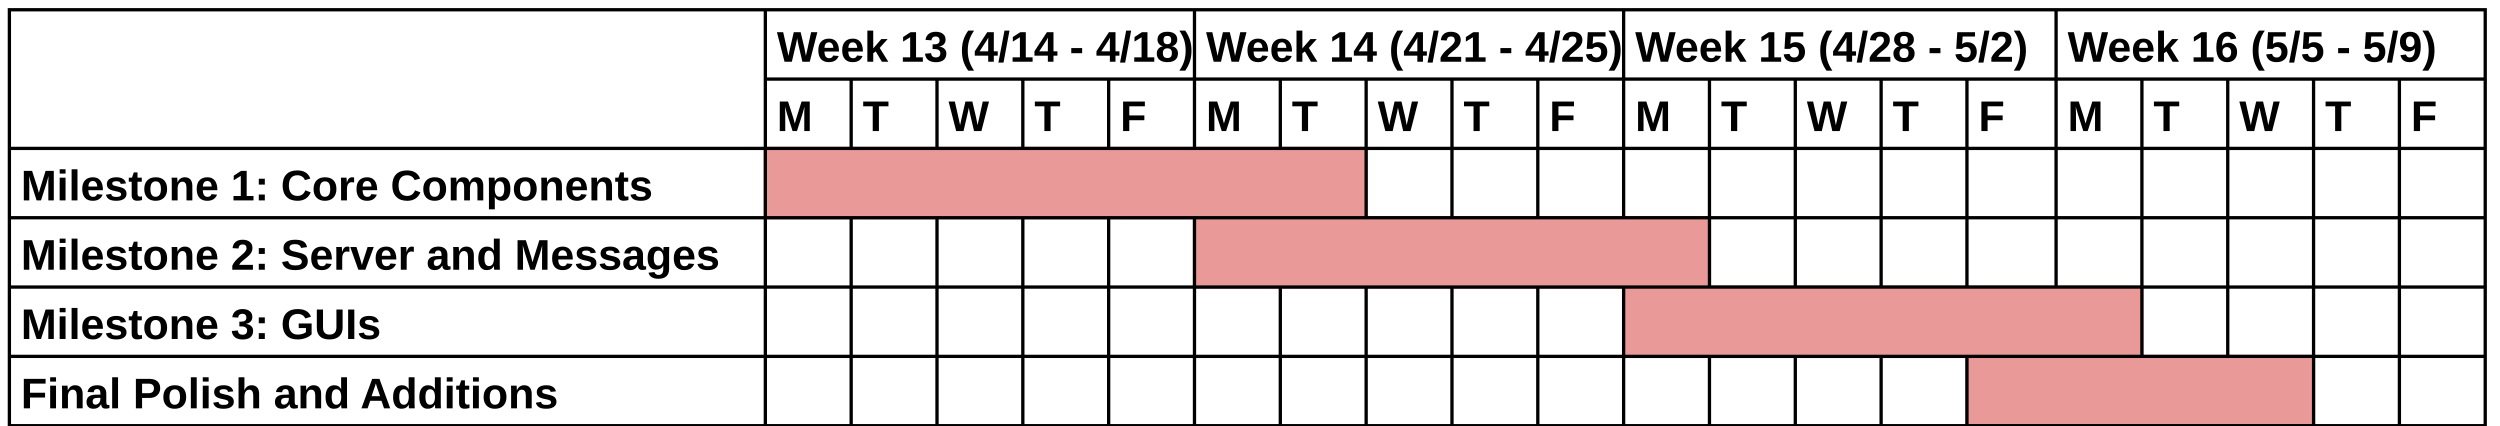
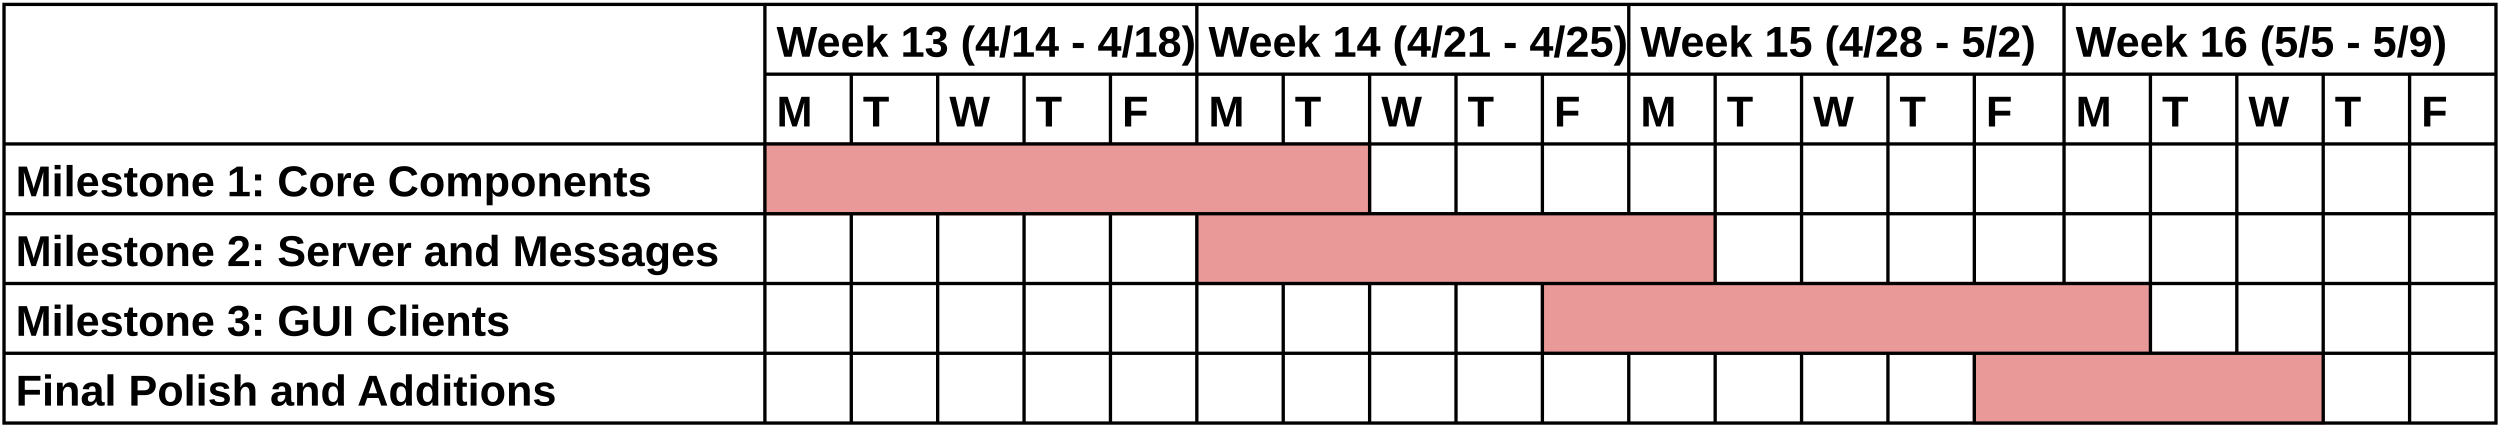
- <svg xmlns="http://www.w3.org/2000/svg" version="1.1" id="svg2" xml:space="preserve" viewBox="150.158 68.544 757.317 128.928" style="max-height: 500px" width="757.317" height="128.928">
+ <svg xmlns="http://www.w3.org/2000/svg" version="1.1" id="svg2" xml:space="preserve" viewBox="151.79 70.176 752.42 130.56" style="max-height: 500px" width="752.42" height="130.56">
  <defs id="defs6">
    <clipPath clipPathUnits="userSpaceOnUse" id="clipPath20">
      <path d="M -2,-2 H 751 V 127 H -2 Z" id="path18" />
    </clipPath>
    <clipPath clipPathUnits="userSpaceOnUse" id="clipPath60">
      <path d="M -2,-2 H 751 V 127 H -2 Z" id="path58" />
    </clipPath>
    <clipPath clipPathUnits="userSpaceOnUse" id="clipPath66">
      <path d="M 229,0 H 358 V 20 H 229 Z" id="path64" />
    </clipPath>
    <clipPath clipPathUnits="userSpaceOnUse" id="clipPath80">
      <path d="M -2,-2 H 751 V 127 H -2 Z" id="path78" />
    </clipPath>
    <clipPath clipPathUnits="userSpaceOnUse" id="clipPath86">
      <path d="M 359,0 H 488 V 20 H 359 Z" id="path84" />
    </clipPath>
    <clipPath clipPathUnits="userSpaceOnUse" id="clipPath100">
      <path d="M -2,-2 H 751 V 127 H -2 Z" id="path98" />
    </clipPath>
  </defs>
  <g id="g10" transform="matrix(1.333333,0,0,-1.333333,0,816)">
    <g id="g12" transform="matrix(1,0,0,-1,0,612)">
      <g id="g14" transform="matrix(0.75,0,0,0.75,115.125,54)">
        <g id="g16" clip-path="url(#clipPath20)">
          <path d="M 0,0 H 750 V 42 H 0 Z" style="fill: rgb(255, 255, 255); fill-opacity: 1; fill-rule: nonzero; stroke: none; --darkreader-inline-fill: var(--darkreader-text-ffffff, #e8e6e3); --darkreader-inline-stroke: none;" id="path22" data-darkreader-inline-fill="" data-darkreader-inline-stroke="" />
          <path d="m 0,42 h 229 v 84 H 0 Z" style="fill: rgb(255, 255, 255); fill-opacity: 1; fill-rule: nonzero; stroke: none; --darkreader-inline-fill: var(--darkreader-text-ffffff, #e8e6e3); --darkreader-inline-stroke: none;" id="path24" data-darkreader-inline-fill="" data-darkreader-inline-stroke="" />
          <path d="M 411,42 H 750 V 63 H 411 Z" style="fill: rgb(255, 255, 255); fill-opacity: 1; fill-rule: nonzero; stroke: none; --darkreader-inline-fill: var(--darkreader-text-ffffff, #e8e6e3); --darkreader-inline-stroke: none;" id="path26" data-darkreader-inline-fill="" data-darkreader-inline-stroke="" />
          <path d="m 229,63 h 130 v 63 H 229 Z" style="fill: rgb(255, 255, 255); fill-opacity: 1; fill-rule: nonzero; stroke: none; --darkreader-inline-fill: var(--darkreader-text-ffffff, #e8e6e3); --darkreader-inline-stroke: none;" id="path28" data-darkreader-inline-fill="" data-darkreader-inline-stroke="" />
          <path d="M 515,63 H 750 V 84 H 515 Z" style="fill: rgb(255, 255, 255); fill-opacity: 1; fill-rule: nonzero; stroke: none; --darkreader-inline-fill: var(--darkreader-text-ffffff, #e8e6e3); --darkreader-inline-stroke: none;" id="path30" data-darkreader-inline-fill="" data-darkreader-inline-stroke="" />
-           <path d="m 359,84 h 130 v 42 H 359 Z" style="fill: rgb(255, 255, 255); fill-opacity: 1; fill-rule: nonzero; stroke: none; --darkreader-inline-fill: var(--darkreader-text-ffffff, #e8e6e3); --darkreader-inline-stroke: none;" id="path32" data-darkreader-inline-fill="" data-darkreader-inline-stroke="" />
+           <path d="m 359,84 h 104 v 42 H 359 Z" style="fill: rgb(255, 255, 255); fill-opacity: 1; fill-rule: nonzero; stroke: none; --darkreader-inline-fill: var(--darkreader-text-ffffff, #e8e6e3); --darkreader-inline-stroke: none;" id="path32" data-darkreader-inline-fill="" data-darkreader-inline-stroke="" />
          <path d="m 646,84 h 104 v 21 H 646 Z" style="fill: rgb(255, 255, 255); fill-opacity: 1; fill-rule: nonzero; stroke: none; --darkreader-inline-fill: var(--darkreader-text-ffffff, #e8e6e3); --darkreader-inline-stroke: none;" id="path34" data-darkreader-inline-fill="" data-darkreader-inline-stroke="" />
-           <path d="m 489,105 h 104 v 21 H 489 Z" style="fill: rgb(255, 255, 255); fill-opacity: 1; fill-rule: nonzero; stroke: none; --darkreader-inline-fill: var(--darkreader-text-ffffff, #e8e6e3); --darkreader-inline-stroke: none;" id="path36" data-darkreader-inline-fill="" data-darkreader-inline-stroke="" />
+           <path d="m 463,105 h 130 v 21 H 463 Z" style="fill: rgb(255, 255, 255); fill-opacity: 1; fill-rule: nonzero; stroke: none; --darkreader-inline-fill: var(--darkreader-text-ffffff, #e8e6e3); --darkreader-inline-stroke: none;" id="path36" data-darkreader-inline-fill="" data-darkreader-inline-stroke="" />
          <path d="m 698,105 h 52 v 21 h -52 z" style="fill: rgb(255, 255, 255); fill-opacity: 1; fill-rule: nonzero; stroke: none; --darkreader-inline-fill: var(--darkreader-text-ffffff, #e8e6e3); --darkreader-inline-stroke: none;" id="path38" data-darkreader-inline-fill="" data-darkreader-inline-stroke="" />
          <path d="M 228,41 H 411 V 63 H 228 Z" style="fill: rgb(234, 153, 153); fill-opacity: 1; fill-rule: nonzero; stroke: none; --darkreader-inline-fill: var(--darkreader-text-ea9999, #e88d8d); --darkreader-inline-stroke: none;" id="path40" data-darkreader-inline-fill="" data-darkreader-inline-stroke="" />
          <path d="M 358,62 H 515 V 84 H 358 Z" style="fill: rgb(234, 153, 153); fill-opacity: 1; fill-rule: nonzero; stroke: none; --darkreader-inline-fill: var(--darkreader-text-ea9999, #e88d8d); --darkreader-inline-stroke: none;" id="path42" data-darkreader-inline-fill="" data-darkreader-inline-stroke="" />
-           <path d="m 488,83 h 158 v 22 H 488 Z" style="fill: rgb(234, 153, 153); fill-opacity: 1; fill-rule: nonzero; stroke: none; --darkreader-inline-fill: var(--darkreader-text-ea9999, #e88d8d); --darkreader-inline-stroke: none;" id="path44" data-darkreader-inline-fill="" data-darkreader-inline-stroke="" />
+           <path d="m 462,83 h 184 v 22 H 462 Z" style="fill: rgb(234, 153, 153); fill-opacity: 1; fill-rule: nonzero; stroke: none; --darkreader-inline-fill: var(--darkreader-text-ea9999, #e88d8d); --darkreader-inline-stroke: none;" id="path44" data-darkreader-inline-fill="" data-darkreader-inline-stroke="" />
          <path d="m 592,104 h 106 v 22 H 592 Z" style="fill: rgb(234, 153, 153); fill-opacity: 1; fill-rule: nonzero; stroke: none; --darkreader-inline-fill: var(--darkreader-text-ea9999, #e88d8d); --darkreader-inline-stroke: none;" id="path46" data-darkreader-inline-fill="" data-darkreader-inline-stroke="" />
          <g id="g48" />
-           <path d="m -0.5,-1 v 127 m 229,-127 v 127 m 26,-106 v 22 m 0,20 v 64 m 26,-106 v 22 m 0,20 v 64 m 26,-106 v 22 m 0,20 v 64 m 26,-106 v 22 m 0,20 v 64 m 26,-127 v 43 m 0,20 v 64 m 26,-106 v 22 m 0,41 v 43 m 26,-106 v 43 m 0,20 v 43 m 26,-106 v 43 m 0,20 v 43 m 26,-106 v 43 m 0,20 v 43 m 26,-127 v 64 m 0,20 v 43 m 26,-106 v 64 m 0,20 v 22 m 26,-106 v 64 m 0,20 v 22 m 26,-106 v 64 m 0,20 v 22 m 26,-106 v 64 m 0,20 v 22 m 27,-127 v 85 m 26,-64 v 85 m 26,-85 v 85 m 26,-85 v 106 m 26,-106 V 126 M -1,-0.5 h 751 m -522,21 h 522 m -751,21 h 751 m -751,21 h 751 m -751,21 h 751 m -751,21 h 751 m -751,21 H 750 M 749.5,-1 v 127" style="fill: none; stroke: rgb(0, 0, 0); stroke-width: 1px; stroke-linecap: butt; stroke-linejoin: miter; stroke-miterlimit: 10; stroke-dasharray: none; stroke-opacity: 1; --darkreader-inline-fill: none; --darkreader-inline-stroke: var(--darkreader-text-000000, #e8e6e3);" id="path50" data-darkreader-inline-fill="" data-darkreader-inline-stroke="" />
+           <path d="m -0.5,-1 v 127 m 229,-127 v 127 m 26,-106 v 22 m 0,20 v 64 m 26,-106 v 22 m 0,20 v 64 m 26,-106 v 22 m 0,20 v 64 m 26,-106 v 22 m 0,20 v 64 m 26,-127 v 43 m 0,20 v 64 m 26,-106 v 22 m 0,41 v 43 m 26,-106 v 43 m 0,20 v 43 m 26,-106 v 43 m 0,20 v 43 m 26,-106 v 43 m 0,20 v 43 m 26,-127 v 64 m 0,41 v 22 m 26,-106 v 64 m 0,20 v 22 m 26,-106 v 64 m 0,20 v 22 m 26,-106 v 64 m 0,20 v 22 m 26,-106 v 64 m 0,20 v 22 m 27,-127 v 85 m 26,-64 v 85 m 26,-85 v 85 m 26,-85 v 106 m 26,-106 V 126 M -1,-0.5 h 751 m -522,21 h 522 m -751,21 h 751 m -751,21 h 751 m -751,21 h 751 m -751,21 h 751 m -751,21 H 750 M 749.5,-1 v 127" style="fill: none; stroke: rgb(0, 0, 0); stroke-width: 1px; stroke-linecap: butt; stroke-linejoin: miter; stroke-miterlimit: 10; stroke-dasharray: none; stroke-opacity: 1; --darkreader-inline-fill: none; --darkreader-inline-stroke: var(--darkreader-text-000000, #e8e6e3);" id="path50" data-darkreader-inline-fill="" data-darkreader-inline-stroke="" />
        </g>
      </g>
      <g id="g52">
        <g id="g54" transform="matrix(0.75,0,0,0.75,115.125,54)">
          <g id="g56" clip-path="url(#clipPath60)">
            <g id="g62" clip-path="url(#clipPath66)">
              <text transform="translate(232,15.24512)" style="font-variant: normal; font-weight: bold; font-size: 13px; font-family: Arial; writing-mode: horizontal-tb; fill: rgb(0, 0, 0); fill-opacity: 1; fill-rule: nonzero; stroke: none; --darkreader-inline-fill: var(--darkreader-text-000000, #e8e6e3); --darkreader-inline-stroke: none;" id="text70" data-darkreader-inline-fill="" data-darkreader-inline-stroke="">
                <tspan x="0 12.025 19.253 26.481 33.709 37.31 44.538 51.766 55.367 59.696 66.924 70.525 77.753 84.981 88.582 92.911 96.512 103.74 107.341 114.569 121.797" y="0" id="tspan68">Week 13 (4/14 - 4/18)</tspan>
              </text>
            </g>
          </g>
        </g>
      </g>
      <g id="g72">
        <g id="g74" transform="matrix(0.75,0,0,0.75,115.125,54)">
          <g id="g76" clip-path="url(#clipPath80)">
            <g id="g82" clip-path="url(#clipPath86)">
              <text transform="translate(362,15.24512)" style="font-variant: normal; font-weight: bold; font-size: 13px; font-family: Arial; writing-mode: horizontal-tb; fill: rgb(0, 0, 0); fill-opacity: 1; fill-rule: nonzero; stroke: none; --darkreader-inline-fill: var(--darkreader-text-000000, #e8e6e3); --darkreader-inline-stroke: none;" id="text90" data-darkreader-inline-fill="" data-darkreader-inline-stroke="">
                <tspan x="0 12.025 19.253 26.481 33.709 37.31 44.538 51.766 55.367 59.696 66.924 70.525 77.753 84.981 88.582 92.911 96.512 103.74 107.341 114.569 121.797" y="0" id="tspan88">Week 14 (4/21 - 4/25)</tspan>
              </text>
            </g>
          </g>
        </g>
      </g>
      <g id="g92">
        <g id="g94" transform="matrix(0.75,0,0,0.75,115.125,54)">
          <g id="g96" clip-path="url(#clipPath100)">
            <text transform="translate(492,15.24512)" style="font-variant: normal; font-weight: bold; font-size: 13px; font-family: Arial; writing-mode: horizontal-tb; fill: rgb(0, 0, 0); fill-opacity: 1; fill-rule: nonzero; stroke: none; --darkreader-inline-fill: var(--darkreader-text-000000, #e8e6e3); --darkreader-inline-stroke: none;" id="text104" data-darkreader-inline-fill="" data-darkreader-inline-stroke="">
              <tspan x="0 12.025 19.253 26.481 33.709 37.31 44.538 51.766 55.367 59.696 66.924 70.525 77.753 84.981 88.582 92.911 96.512 103.74 107.341 114.569" y="0" id="tspan102">Week 15 (4/28 - 5/2)</tspan>
            </text>
            <text transform="translate(623,15.24512)" style="font-variant: normal; font-weight: bold; font-size: 13px; font-family: Arial; writing-mode: horizontal-tb; fill: rgb(0, 0, 0); fill-opacity: 1; fill-rule: nonzero; stroke: none; --darkreader-inline-fill: var(--darkreader-text-000000, #e8e6e3); --darkreader-inline-stroke: none;" id="text108" data-darkreader-inline-fill="" data-darkreader-inline-stroke="">
              <tspan x="0 12.025 19.253 26.481 33.709 37.31 44.538 51.766 55.367 59.696 66.924 70.525 77.753 81.354 85.683 89.284 96.512 100.113 107.341" y="0" id="tspan106">Week 16 (5/5 - 5/9)</tspan>
            </text>
            <text transform="translate(232,36.24512)" style="font-variant: normal; font-weight: bold; font-size: 13px; font-family: Arial; writing-mode: horizontal-tb; fill: rgb(0, 0, 0); fill-opacity: 1; fill-rule: nonzero; stroke: none; --darkreader-inline-fill: var(--darkreader-text-000000, #e8e6e3); --darkreader-inline-stroke: none;" id="text112" data-darkreader-inline-fill="" data-darkreader-inline-stroke="">
              <tspan x="0" y="0" id="tspan110">M</tspan>
            </text>
            <text transform="translate(258,36.24512)" style="font-variant: normal; font-weight: bold; font-size: 13px; font-family: Arial; writing-mode: horizontal-tb; fill: rgb(0, 0, 0); fill-opacity: 1; fill-rule: nonzero; stroke: none; --darkreader-inline-fill: var(--darkreader-text-000000, #e8e6e3); --darkreader-inline-stroke: none;" id="text116" data-darkreader-inline-fill="" data-darkreader-inline-stroke="">
              <tspan x="0" y="0" id="tspan114">T</tspan>
            </text>
            <text transform="translate(284,36.24512)" style="font-variant: normal; font-weight: bold; font-size: 13px; font-family: Arial; writing-mode: horizontal-tb; fill: rgb(0, 0, 0); fill-opacity: 1; fill-rule: nonzero; stroke: none; --darkreader-inline-fill: var(--darkreader-text-000000, #e8e6e3); --darkreader-inline-stroke: none;" id="text120" data-darkreader-inline-fill="" data-darkreader-inline-stroke="">
              <tspan x="0" y="0" id="tspan118">W</tspan>
            </text>
            <text transform="translate(310,36.24512)" style="font-variant: normal; font-weight: bold; font-size: 13px; font-family: Arial; writing-mode: horizontal-tb; fill: rgb(0, 0, 0); fill-opacity: 1; fill-rule: nonzero; stroke: none; --darkreader-inline-fill: var(--darkreader-text-000000, #e8e6e3); --darkreader-inline-stroke: none;" id="text124" data-darkreader-inline-fill="" data-darkreader-inline-stroke="">
              <tspan x="0" y="0" id="tspan122">T</tspan>
            </text>
            <text transform="translate(336,36.24512)" style="font-variant: normal; font-weight: bold; font-size: 13px; font-family: Arial; writing-mode: horizontal-tb; fill: rgb(0, 0, 0); fill-opacity: 1; fill-rule: nonzero; stroke: none; --darkreader-inline-fill: var(--darkreader-text-000000, #e8e6e3); --darkreader-inline-stroke: none;" id="text128" data-darkreader-inline-fill="" data-darkreader-inline-stroke="">
              <tspan x="0" y="0" id="tspan126">F</tspan>
            </text>
            <text transform="translate(362,36.24512)" style="font-variant: normal; font-weight: bold; font-size: 13px; font-family: Arial; writing-mode: horizontal-tb; fill: rgb(0, 0, 0); fill-opacity: 1; fill-rule: nonzero; stroke: none; --darkreader-inline-fill: var(--darkreader-text-000000, #e8e6e3); --darkreader-inline-stroke: none;" id="text132" data-darkreader-inline-fill="" data-darkreader-inline-stroke="">
              <tspan x="0" y="0" id="tspan130">M</tspan>
            </text>
            <text transform="translate(388,36.24512)" style="font-variant: normal; font-weight: bold; font-size: 13px; font-family: Arial; writing-mode: horizontal-tb; fill: rgb(0, 0, 0); fill-opacity: 1; fill-rule: nonzero; stroke: none; --darkreader-inline-fill: var(--darkreader-text-000000, #e8e6e3); --darkreader-inline-stroke: none;" id="text136" data-darkreader-inline-fill="" data-darkreader-inline-stroke="">
              <tspan x="0" y="0" id="tspan134">T</tspan>
            </text>
            <text transform="translate(414,36.24512)" style="font-variant: normal; font-weight: bold; font-size: 13px; font-family: Arial; writing-mode: horizontal-tb; fill: rgb(0, 0, 0); fill-opacity: 1; fill-rule: nonzero; stroke: none; --darkreader-inline-fill: var(--darkreader-text-000000, #e8e6e3); --darkreader-inline-stroke: none;" id="text140" data-darkreader-inline-fill="" data-darkreader-inline-stroke="">
              <tspan x="0" y="0" id="tspan138">W</tspan>
            </text>
            <text transform="translate(440,36.24512)" style="font-variant: normal; font-weight: bold; font-size: 13px; font-family: Arial; writing-mode: horizontal-tb; fill: rgb(0, 0, 0); fill-opacity: 1; fill-rule: nonzero; stroke: none; --darkreader-inline-fill: var(--darkreader-text-000000, #e8e6e3); --darkreader-inline-stroke: none;" id="text144" data-darkreader-inline-fill="" data-darkreader-inline-stroke="">
              <tspan x="0" y="0" id="tspan142">T</tspan>
            </text>
            <text transform="translate(466,36.24512)" style="font-variant: normal; font-weight: bold; font-size: 13px; font-family: Arial; writing-mode: horizontal-tb; fill: rgb(0, 0, 0); fill-opacity: 1; fill-rule: nonzero; stroke: none; --darkreader-inline-fill: var(--darkreader-text-000000, #e8e6e3); --darkreader-inline-stroke: none;" id="text148" data-darkreader-inline-fill="" data-darkreader-inline-stroke="">
              <tspan x="0" y="0" id="tspan146">F</tspan>
            </text>
            <text transform="translate(492,36.24512)" style="font-variant: normal; font-weight: bold; font-size: 13px; font-family: Arial; writing-mode: horizontal-tb; fill: rgb(0, 0, 0); fill-opacity: 1; fill-rule: nonzero; stroke: none; --darkreader-inline-fill: var(--darkreader-text-000000, #e8e6e3); --darkreader-inline-stroke: none;" id="text152" data-darkreader-inline-fill="" data-darkreader-inline-stroke="">
              <tspan x="0" y="0" id="tspan150">M</tspan>
            </text>
            <text transform="translate(518,36.24512)" style="font-variant: normal; font-weight: bold; font-size: 13px; font-family: Arial; writing-mode: horizontal-tb; fill: rgb(0, 0, 0); fill-opacity: 1; fill-rule: nonzero; stroke: none; --darkreader-inline-fill: var(--darkreader-text-000000, #e8e6e3); --darkreader-inline-stroke: none;" id="text156" data-darkreader-inline-fill="" data-darkreader-inline-stroke="">
              <tspan x="0" y="0" id="tspan154">T</tspan>
            </text>
            <text transform="translate(544,36.24512)" style="font-variant: normal; font-weight: bold; font-size: 13px; font-family: Arial; writing-mode: horizontal-tb; fill: rgb(0, 0, 0); fill-opacity: 1; fill-rule: nonzero; stroke: none; --darkreader-inline-fill: var(--darkreader-text-000000, #e8e6e3); --darkreader-inline-stroke: none;" id="text160" data-darkreader-inline-fill="" data-darkreader-inline-stroke="">
              <tspan x="0" y="0" id="tspan158">W</tspan>
            </text>
            <text transform="translate(570,36.24512)" style="font-variant: normal; font-weight: bold; font-size: 13px; font-family: Arial; writing-mode: horizontal-tb; fill: rgb(0, 0, 0); fill-opacity: 1; fill-rule: nonzero; stroke: none; --darkreader-inline-fill: var(--darkreader-text-000000, #e8e6e3); --darkreader-inline-stroke: none;" id="text164" data-darkreader-inline-fill="" data-darkreader-inline-stroke="">
              <tspan x="0" y="0" id="tspan162">T</tspan>
            </text>
            <text transform="translate(596,36.24512)" style="font-variant: normal; font-weight: bold; font-size: 13px; font-family: Arial; writing-mode: horizontal-tb; fill: rgb(0, 0, 0); fill-opacity: 1; fill-rule: nonzero; stroke: none; --darkreader-inline-fill: var(--darkreader-text-000000, #e8e6e3); --darkreader-inline-stroke: none;" id="text168" data-darkreader-inline-fill="" data-darkreader-inline-stroke="">
              <tspan x="0" y="0" id="tspan166">F</tspan>
            </text>
            <text transform="translate(623,36.24512)" style="font-variant: normal; font-weight: bold; font-size: 13px; font-family: Arial; writing-mode: horizontal-tb; fill: rgb(0, 0, 0); fill-opacity: 1; fill-rule: nonzero; stroke: none; --darkreader-inline-fill: var(--darkreader-text-000000, #e8e6e3); --darkreader-inline-stroke: none;" id="text172" data-darkreader-inline-fill="" data-darkreader-inline-stroke="">
              <tspan x="0" y="0" id="tspan170">M</tspan>
            </text>
            <text transform="translate(649,36.24512)" style="font-variant: normal; font-weight: bold; font-size: 13px; font-family: Arial; writing-mode: horizontal-tb; fill: rgb(0, 0, 0); fill-opacity: 1; fill-rule: nonzero; stroke: none; --darkreader-inline-fill: var(--darkreader-text-000000, #e8e6e3); --darkreader-inline-stroke: none;" id="text176" data-darkreader-inline-fill="" data-darkreader-inline-stroke="">
              <tspan x="0" y="0" id="tspan174">T</tspan>
            </text>
            <text transform="translate(675,36.24512)" style="font-variant: normal; font-weight: bold; font-size: 13px; font-family: Arial; writing-mode: horizontal-tb; fill: rgb(0, 0, 0); fill-opacity: 1; fill-rule: nonzero; stroke: none; --darkreader-inline-fill: var(--darkreader-text-000000, #e8e6e3); --darkreader-inline-stroke: none;" id="text180" data-darkreader-inline-fill="" data-darkreader-inline-stroke="">
              <tspan x="0" y="0" id="tspan178">W</tspan>
            </text>
            <text transform="translate(701,36.24512)" style="font-variant: normal; font-weight: bold; font-size: 13px; font-family: Arial; writing-mode: horizontal-tb; fill: rgb(0, 0, 0); fill-opacity: 1; fill-rule: nonzero; stroke: none; --darkreader-inline-fill: var(--darkreader-text-000000, #e8e6e3); --darkreader-inline-stroke: none;" id="text184" data-darkreader-inline-fill="" data-darkreader-inline-stroke="">
              <tspan x="0" y="0" id="tspan182">T</tspan>
            </text>
            <text transform="translate(727,36.24512)" style="font-variant: normal; font-weight: bold; font-size: 13px; font-family: Arial; writing-mode: horizontal-tb; fill: rgb(0, 0, 0); fill-opacity: 1; fill-rule: nonzero; stroke: none; --darkreader-inline-fill: var(--darkreader-text-000000, #e8e6e3); --darkreader-inline-stroke: none;" id="text188" data-darkreader-inline-fill="" data-darkreader-inline-stroke="">
              <tspan x="0" y="0" id="tspan186">F</tspan>
            </text>
            <text transform="translate(3,57.24512)" style="font-variant: normal; font-weight: bold; font-size: 13px; font-family: Arial; writing-mode: horizontal-tb; fill: rgb(0, 0, 0); fill-opacity: 1; fill-rule: nonzero; stroke: none; --darkreader-inline-fill: var(--darkreader-text-000000, #e8e6e3); --darkreader-inline-stroke: none;" id="text192" data-darkreader-inline-fill="" data-darkreader-inline-stroke="">
              <tspan x="0 10.829 14.43 18.031 25.259 32.487 36.816 44.746 52.676 59.904 63.505 70.733 75.062 78.663 88.049 95.979 101.036 108.264 111.865 121.251 129.181 140.738 148.668 156.598 164.528 171.756 179.686 184.015" y="0" id="tspan190">Milestone 1: Core Components</tspan>
            </text>
            <text transform="translate(3,78.24512)" style="font-variant: normal; font-weight: bold; font-size: 13px; font-family: Arial; writing-mode: horizontal-tb; fill: rgb(0, 0, 0); fill-opacity: 1; fill-rule: nonzero; stroke: none; --darkreader-inline-fill: var(--darkreader-text-000000, #e8e6e3); --darkreader-inline-stroke: none;" id="text196" data-darkreader-inline-fill="" data-darkreader-inline-stroke="">
              <tspan x="0 10.829 14.43 18.031 25.259 32.487 36.816 44.746 52.676 59.904 63.505 70.733 75.062 78.663 87.321 94.549 99.606 106.834 114.062 119.119 122.72 129.948 137.878 145.808 149.409 160.238 167.466 174.694 181.922 189.15 197.08 204.308" y="0" id="tspan194">Milestone 2: Server and Messages</tspan>
            </text>
            <text transform="translate(3,99.24512)" style="font-variant: normal; font-weight: bold; font-size: 13px; font-family: Arial; writing-mode: horizontal-tb; fill: rgb(0, 0, 0); fill-opacity: 1; fill-rule: nonzero; stroke: none; --darkreader-inline-fill: var(--darkreader-text-000000, #e8e6e3); --darkreader-inline-stroke: none;" id="text200" data-darkreader-inline-fill="" data-darkreader-inline-stroke="">
-               <tspan x="0 10.829 14.43 18.031 25.259 32.487 36.816 44.746 52.676 59.904 63.505 70.733 75.062 78.663 88.764 98.15 101.751" y="0" id="tspan198">Milestone 3: GUIs</tspan>
+               <tspan x="0 10.829 14.43 18.031 25.259 32.487 36.816 44.746 52.676 59.904 63.505 70.733 75.062 78.663 88.764 98.15 101.751 105.352 114.738 118.339 121.94 129.168 137.098 141.427" y="0" id="tspan198">Milestone 3: GUI Clients</tspan>
            </text>
            <text transform="translate(3,120.2451)" style="font-variant: normal; font-weight: bold; font-size: 13px; font-family: Arial; writing-mode: horizontal-tb; fill: rgb(0, 0, 0); fill-opacity: 1; fill-rule: nonzero; stroke: none; --darkreader-inline-fill: var(--darkreader-text-000000, #e8e6e3); --darkreader-inline-stroke: none;" id="text204" data-darkreader-inline-fill="" data-darkreader-inline-stroke="">
              <tspan x="0 7.93 11.531 19.461 26.689 30.29 33.891 42.549 50.479 54.08 57.681 64.909 72.839 76.44 83.668 91.598 99.528 102.648 112.034 119.964 127.894 131.495 135.824 139.425 147.355 155.285" y="0" id="tspan202">Final Polish and Additions</tspan>
            </text>
          </g>
        </g>
      </g>
    </g>
  </g>
</svg>
